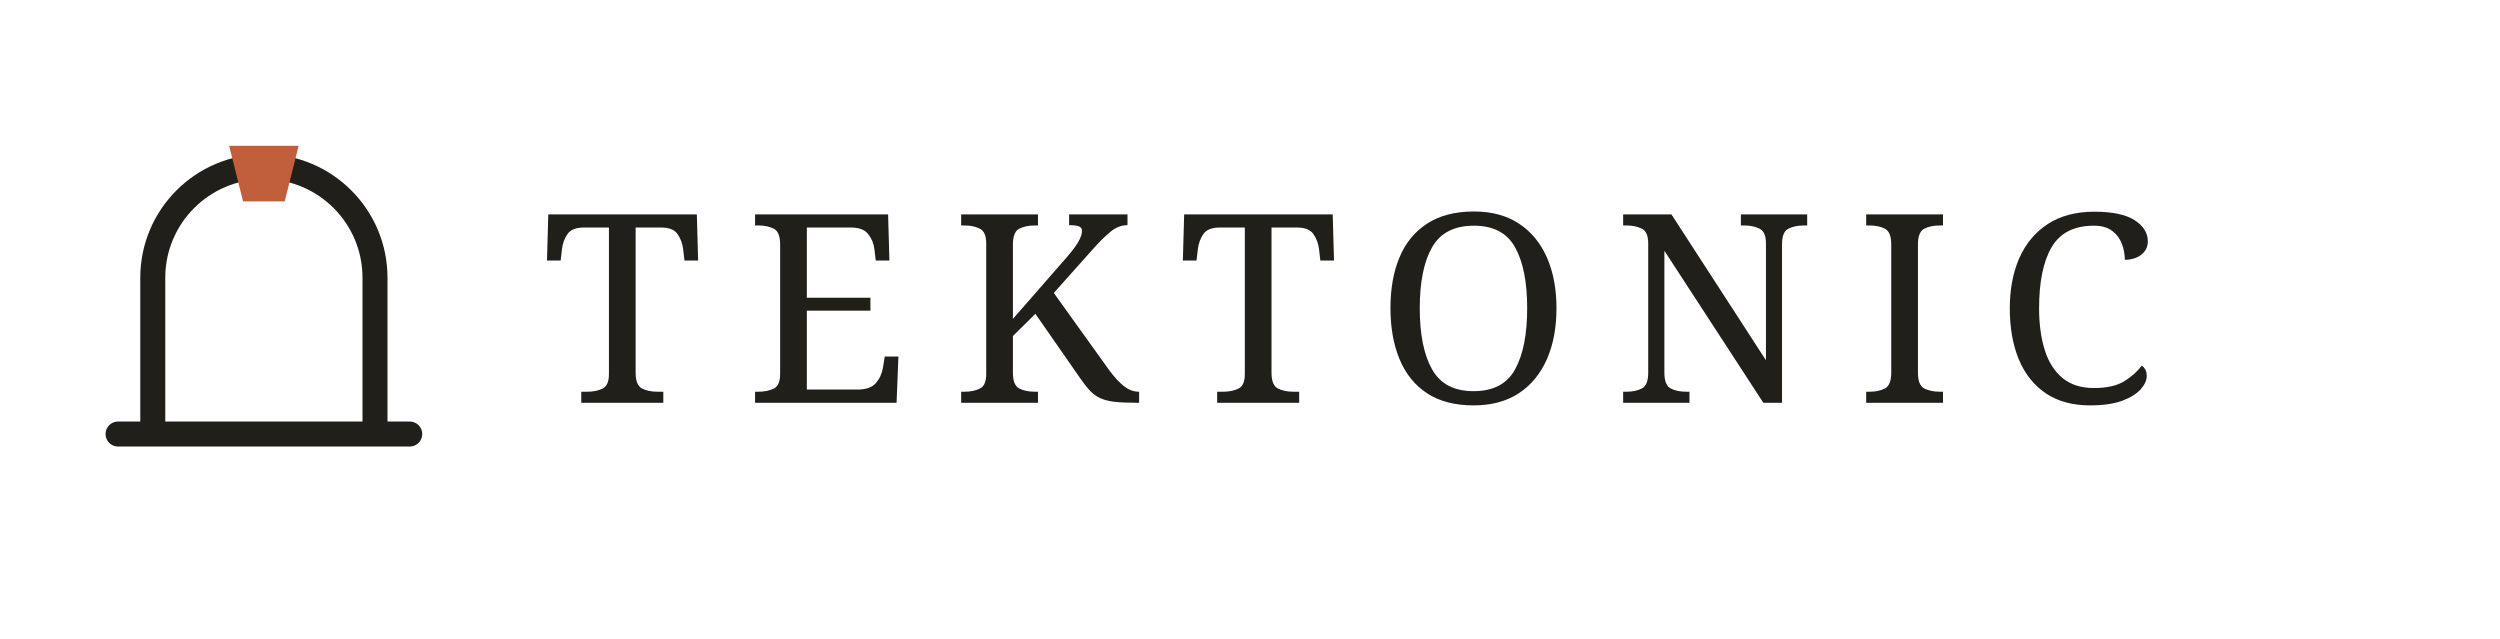
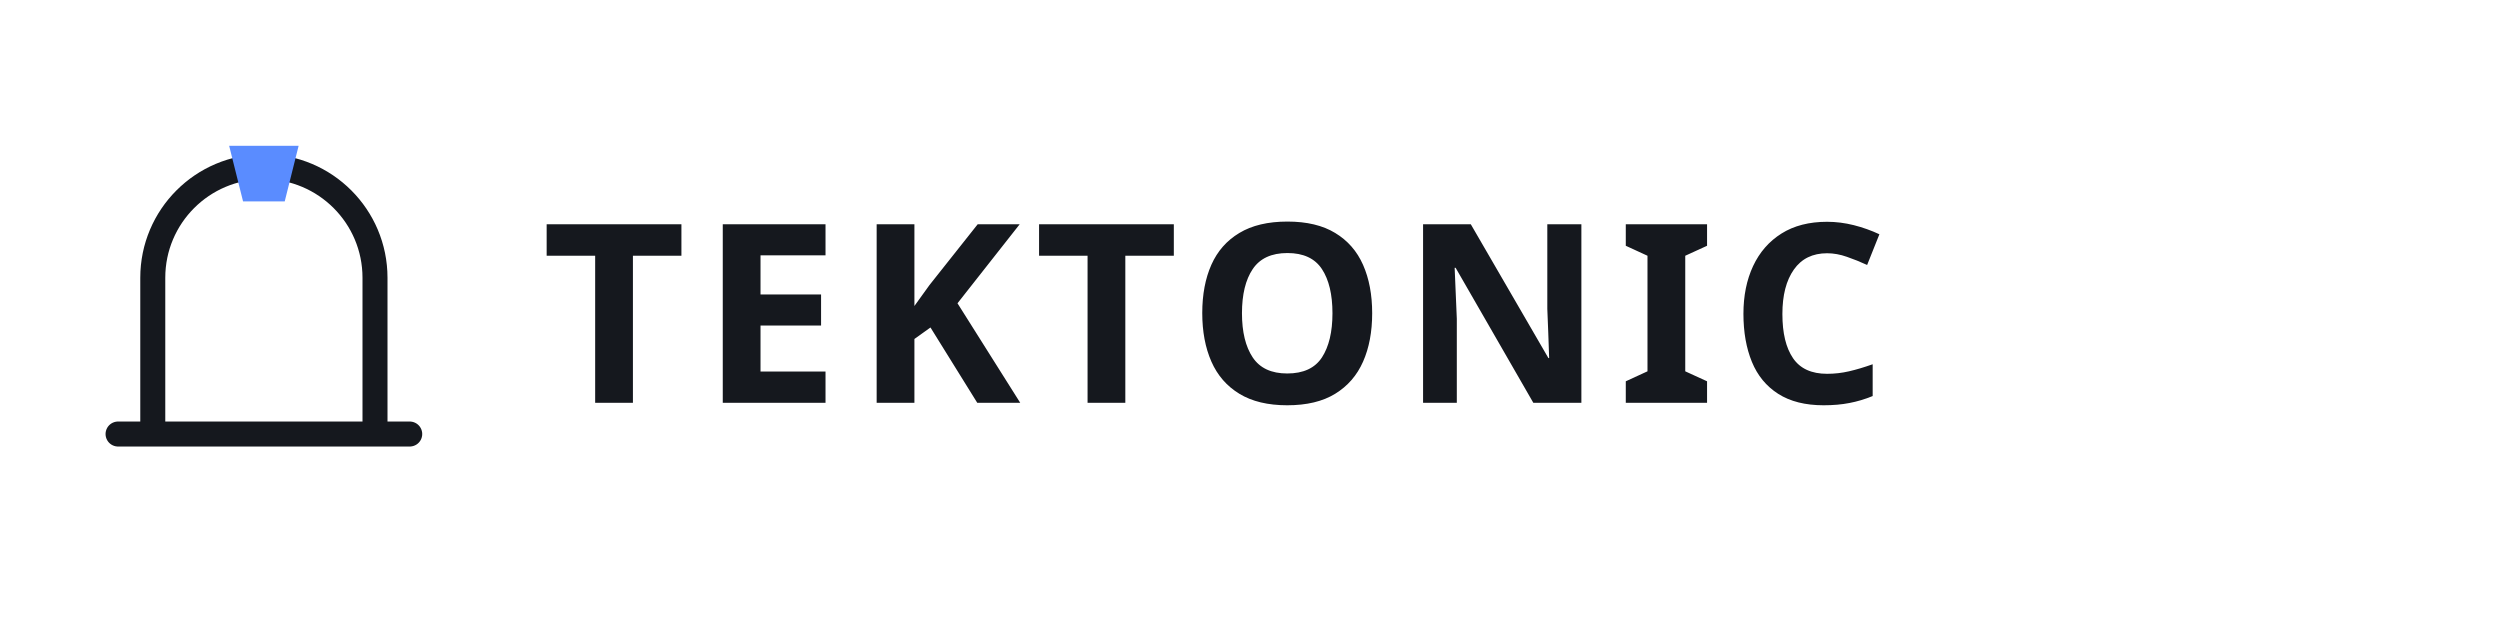
<svg xmlns="http://www.w3.org/2000/svg" width="360" height="92" viewBox="0 0 360 92">
-   <g transform="translate(8,12)" fill="none" stroke="#211F1A" stroke-width="3.6" stroke-linecap="round" stroke-linejoin="round">
+   <g transform="translate(8,12)" fill="none" stroke="#15181E" stroke-width="3.6" stroke-linecap="round" stroke-linejoin="round">
    <path d="M14 50 L14 28 A16 16 0 0 1 46 28 L46 50" />
    <line x1="9" y1="50.5" x2="51" y2="50.5" />
-     <path d="M25 9 L35 9 L33 17 L27 17 Z" fill="#C15F3C" stroke="none" />
+     <path d="M25 9 L35 9 L33 17 L27 17 Z" fill="#5A8CFF" stroke="none" />
  </g>
-   <text x="78" y="58" font-family="Newsreader, Georgia, serif" font-size="38" font-weight="500" letter-spacing="6" fill="#211F1A">TEKTONIC</text>
+   <text x="78" y="58" font-family="'Bricolage Grotesque', sans-serif" font-size="36" font-weight="700" letter-spacing="2" fill="#15181E">TEKTONIC</text>
</svg>
